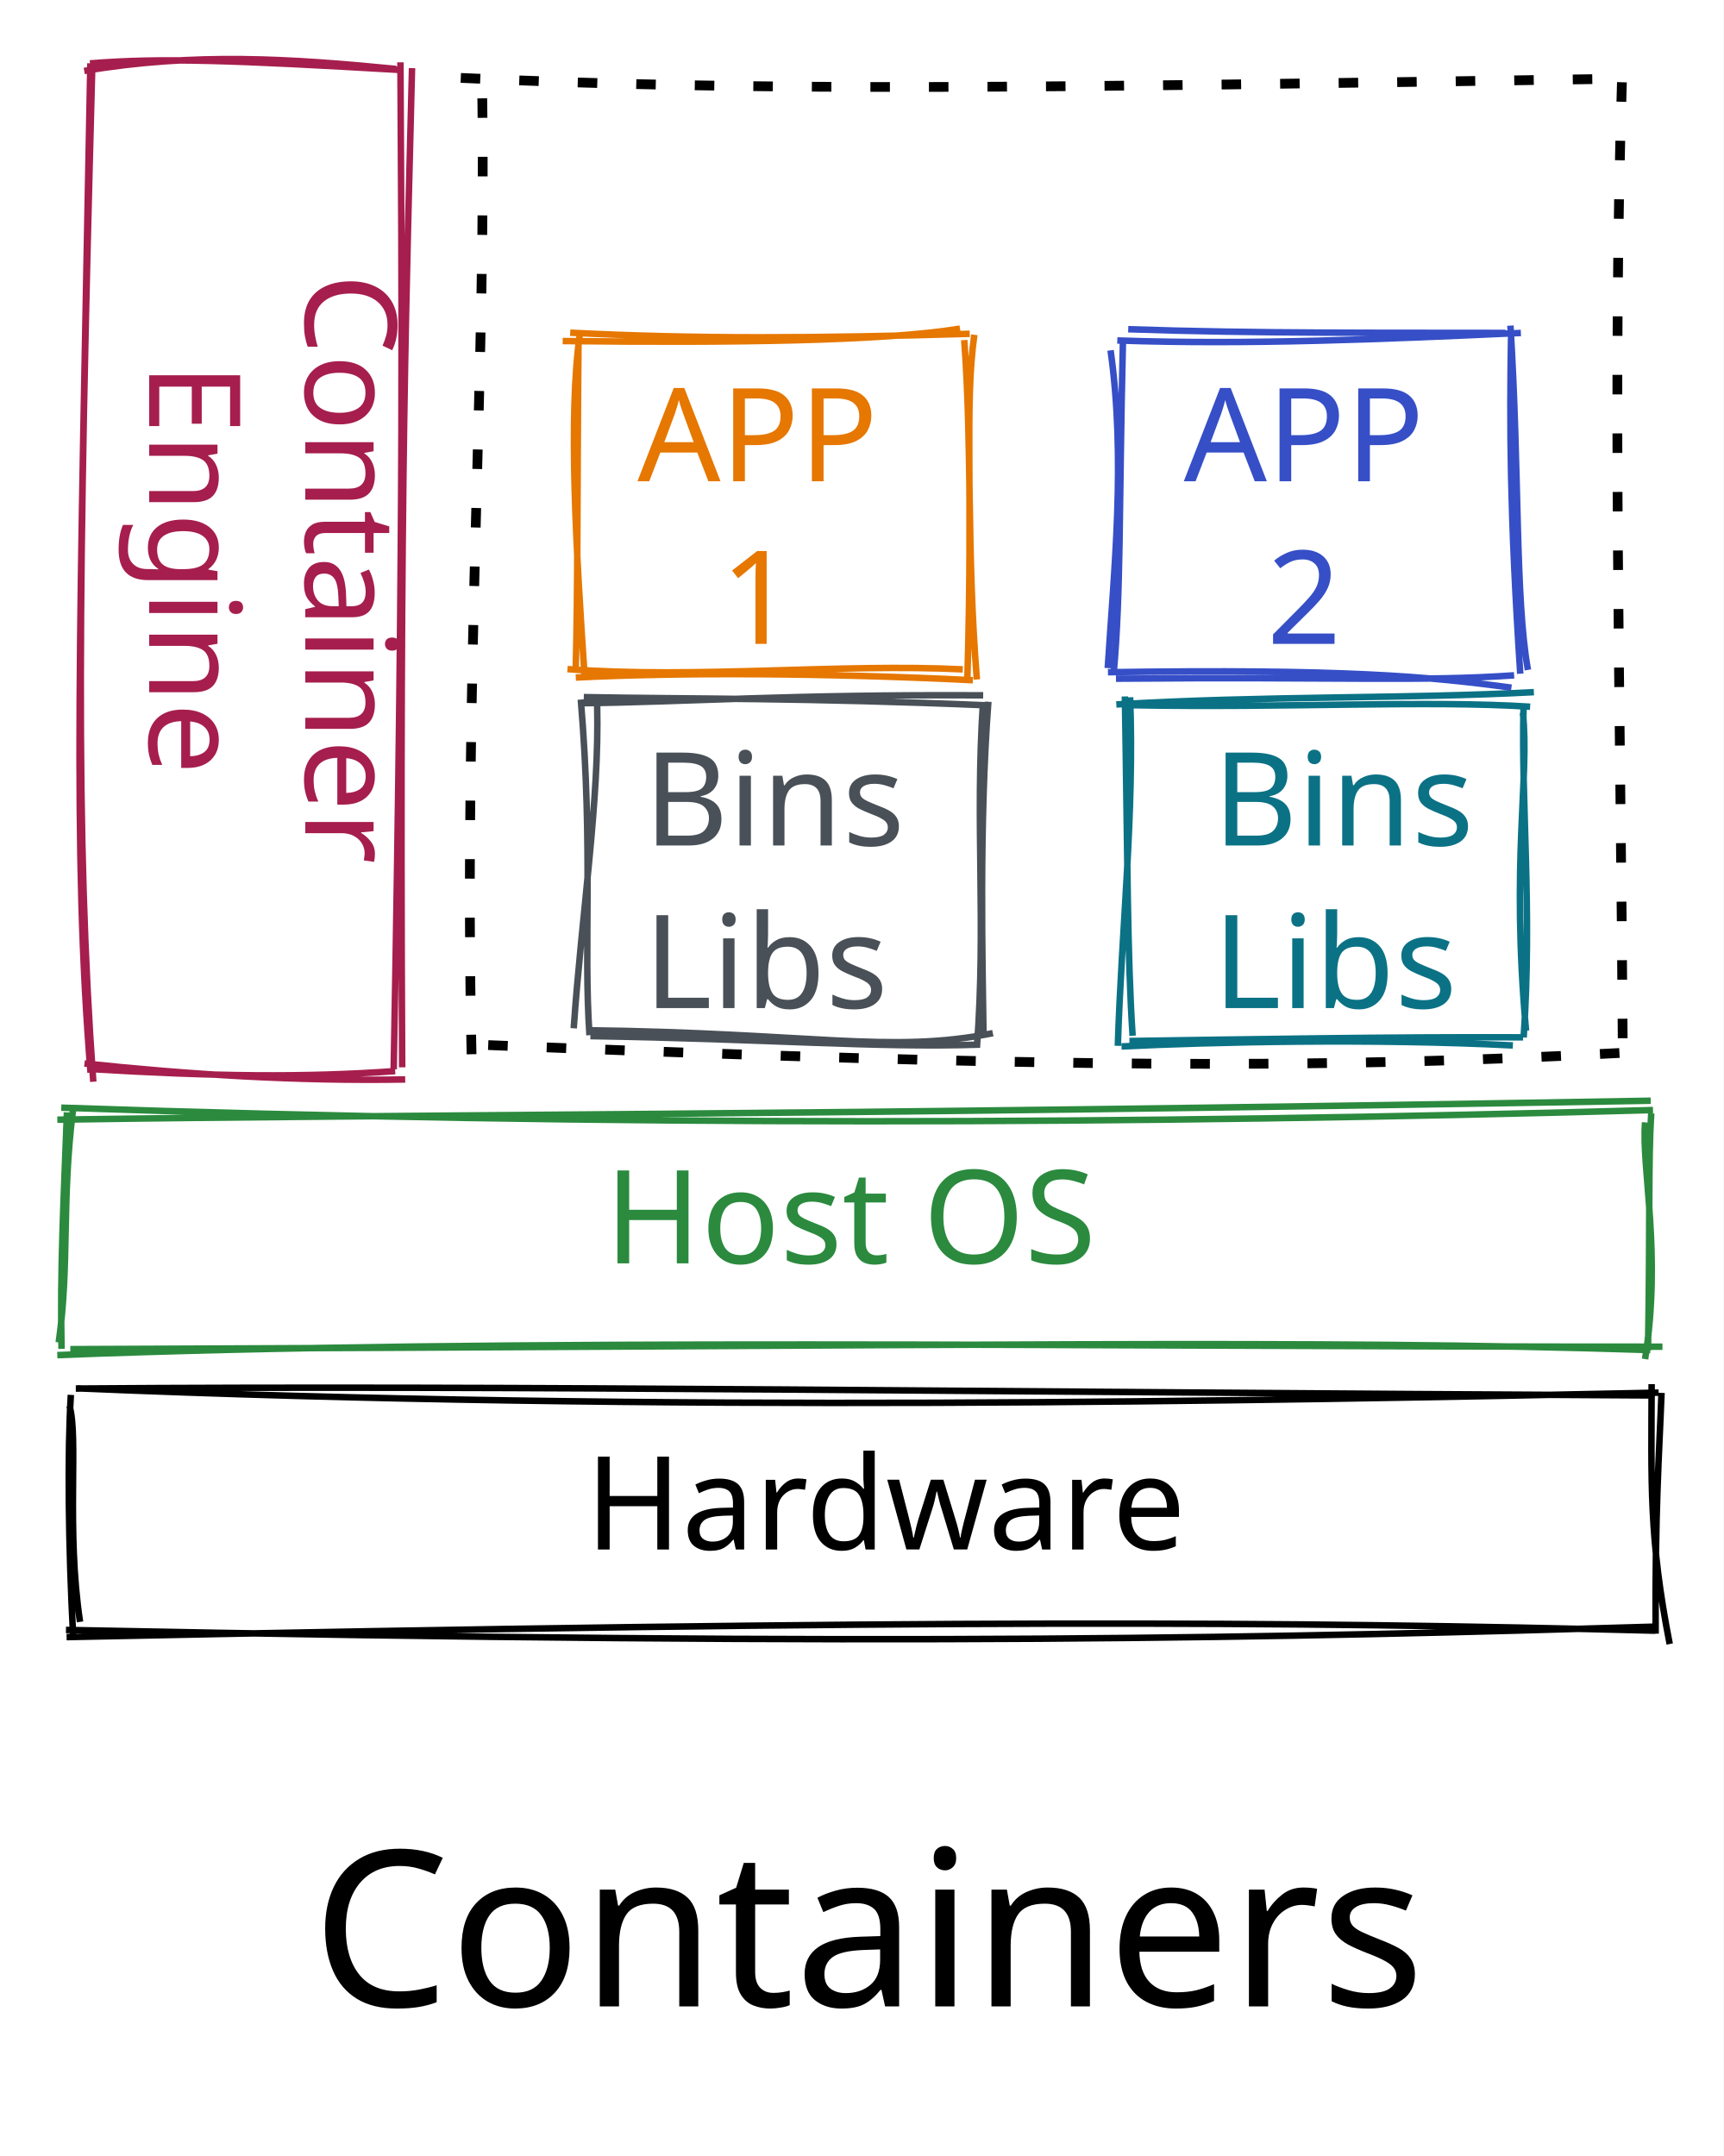
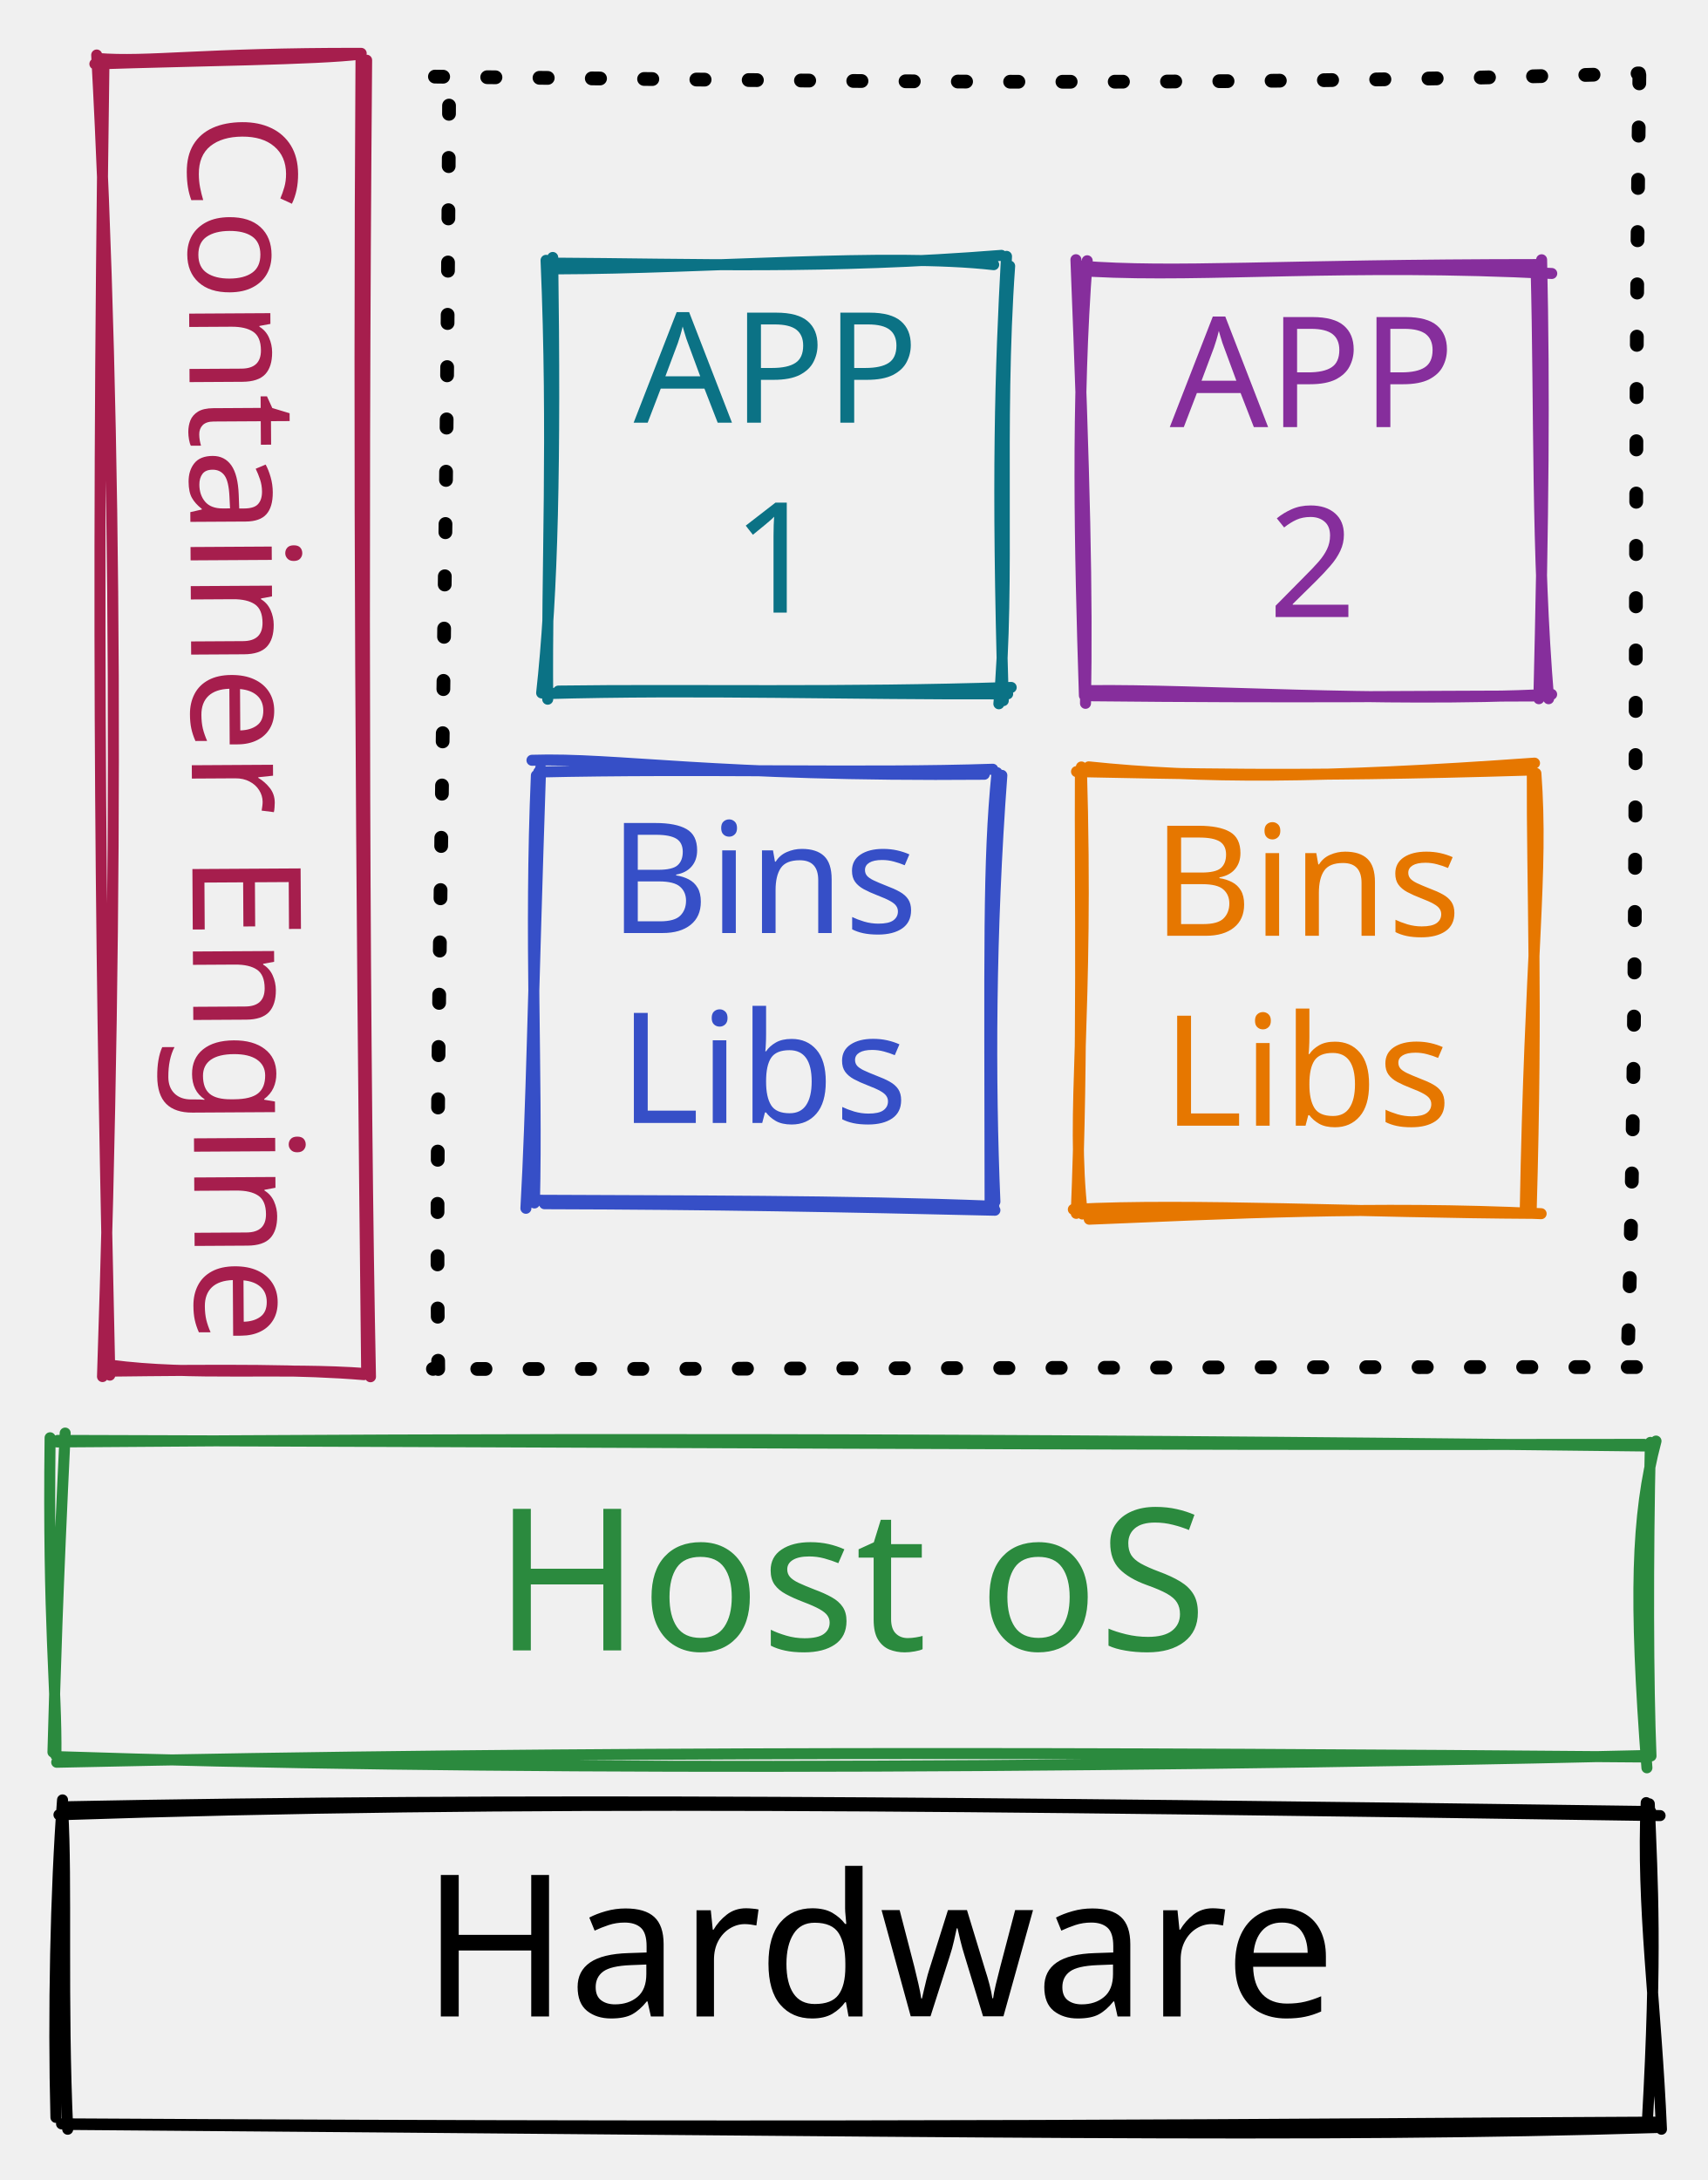
- <svg xmlns="http://www.w3.org/2000/svg" version="1.1" viewBox="0 0 265 331.5" width="530" height="663">
+ <svg xmlns="http://www.w3.org/2000/svg" version="1.1" viewBox="0 0 310.2 395.975" width="310.2" height="395.975">
+   
+   eyJ2ZXJzaW9uIjoiMSIsImVuY29kaW5nIjoiYnN0cmluZyIsImNvbXByZXNzZWQiOnRydWUsImVuY29kZWQiOiJ4nO1a21LbSFx1MDAxMH3PV1De16x2ZnqueVx1MDAwM3NcdHFISIBcdTAwMDDZ3XJcdFu2XHUwMDA1suRIXHUwMDAyXHUwMDA3Uvn3bVx1MDAxOWNJtmTLXHUwMDA2s6QqLorCM6O59Tl9ulx1MDAxYv14tbFRi29cdTAwMDdO7c1Gzfnesj23XHUwMDFk2sPa66T9xlx0IzfwsYuNvkfBddhcdTAwMWGN7MXxIHrz11/pXHUwMDEzVivo3z/leE7f8eNcYsf9jd83Nn6MfmOP206e3fZuXHUwMDBlzjeD/a+He2fR5/dcdTAwMTdnfNjbXHUwMDFlPTpcdTAwMWH0sJnQacW23/WctOs7tnOpLWWM0UpcdTAwMTlmpFZi0n2L3YIpi1x1MDAxM0JcdTAwMDQ3QCUnctI7dNtxLzmKLp2g57jdXpzMoiyBQ5RcdTAwMTBaXHUwMDE4UNxMhtzv6M1cdTAwMDaZtERxXHUwMDE4XFw59cBcdTAwMGLCZNt/kNEn3fSF3brqhsG1356MiUPbj1x1MDAwNnaIt5SO67ied1x1MDAxNN969/drt3rXYebo96ucPpxhqn3yXFxcdTAwMTSgNdKncNluz3eixFx1MDAxNnTSXHUwMDFhXGbsllx1MDAxYie3RUl6jmSPg/32yGz/Ts/fs8PBeJ5alHzJ7MxxXHUwMDEys1JpuJBcdTAwMDYgXSeFXHUwMDBmJ2q69UPgj6CERlx1MDAxMpwwpdLn3GhcdTAwMWIxXHUwMDE0j6bt2F7kpHeZXFzjToov/9rzJp3Xg7ZcdTAwMWSP98KVXHUwMDA0NFx1MDAxZto6XHUwMDA1gOf6V+NnRk0/X1x1MDAxN6GTnWpRV+yWvt15t1x1MDAwZnL4+dpcdTAwMTfNWXTGzvc4XHUwMDBmTFx1MDAwMTyPRFx1MDAwMFx1MDAwYlx1MDAxMFx0VFx1MDAwM0U4SjODRCrZLPS4/I21RViTiFx1MDAxOaapMlx1MDAwNVCjipRBTVxizkFJ+ZxIS4GTXHUwMDAwXHUwMDA2T/TWXHUwMDBl20M7e92dwI+P3LtkhyBzrbt23/Vuc/eZTLPpud3kqDXP6WSMiqeNXXTHk+44XHUwMDE4ZKFcdTAwMTE5uK/RKqlJW7iKja3hfnt6w0Hodl3f9o6nN15InjleO7WNIKW2oUBccqVcZj1uXHUwMDA149wzlfe2zlhcdTAwMTTd6Ma3XHUwMDBir37dPDhcdTAwMWWcXFy8XHUwMDFjjM+y916+lFx1MDAwNSgtXHUwMDEyQGlDJMvLXHUwMDE3l9RKKFxyRFAllKZTXHUwMDFiS6nPLrRccs7y1E9lMGVPXHUwMDA13Vx1MDAxYjNPaJRV7Hs0k6f59fe4I4VUXHUwMDBlVjl3m8HAl+FcdTAwMGVeylxyb1x1MDAxZd7arb3+kYY2P6xNxv1cdTAwMWP/9e8q1J0jXHUwMDEyxctWXHUwMDEwXHSu2HzzS0vP1VxmplxuzLaUZqxcbpz/m0+PjU9oXCLGnNGi+ESXhidcZo2BxuKkil9an2hcdTAwMDRRvFx1MDAxMVx1MDAxYz2FZrRwb044RzX6brvtOctcdMdcIl88oyXj88yhWI9e7qtG8IXsdU6M17878aKr6llcdTAwMDJoYjEpQVx1MDAwYlxm86nQLEcz9K5cdTAwMTZFT8xcdTAwMTRHUHBgXHUwMDA1WVx1MDAwMlx1MDAxOFx1MDAwYkdQkFx1MDAxMrNcdTAwMDRuSEGWwDHVMEpSY1x1MDAxONFMzJJQWZpriuAxUmrAgaWktCV1ePvXJuXE69Z2t75dfiRuSNpcdTAwMWbfti7YdvPs1G0+eOVVuMtcdTAwMTgwjVFcdTAwMWZcdTAwMTRxl/Iy8lJcdTAwMGVcdTAwMWFNI5l6YvLyRKE1J0XknYNp74ztbNsyjM6+Xp1+bNT3u5tcdTAwMDfnVWRcdTAwMDNcZrE45rNMoC4gXHUwMDE2ZT7VXHUwMDAwSi3sYJhGXHUwMDE5xjKZ1Fx1MDAwNM1UW1InXHUwMDE5XHUwMDFhU3hcdTAwMWRAYFx1MDAxNs2AnFDAXHUwMDE5XHUwMDFlT1x1MDAxMFx1MDAwM1xmfsN5TXDmlEjChVx1MDAxMVx1MDAwNWiWVJahmVx1MDAxMYRcdTAwMWVcdTAwMTeEPXX+Mlx1MDAwZs0zUlR/cPxcdTAwMWI7fjeRhVwiTWJcdTAwMThHMkWYJlxufyeFgefIa1gpgpdIc2bON4fP+qaO6vFnfffwzvneP1x1MDAxMY2Gd6Ira5RcdTAwMDBlySTWl5Ihq0HnOM0oXHUwMDE00FjO8paBXHUwMDFjpVxmklx1MDAxMlx1MDAxMFRkQ8pcdTAwMTdeQGhcdTAwMDdxgsL/I1x1MDAxYWSca9R9VlRBYOXFKmMweMeA4OmDQSMx4TJFXGacg7+9cHOrcb5565IjX/qs26qja6mOP8Fz2V4+XHUwMDE1XHUwMDAx0JZJMlx1MDAxNcM1w7B5Nlx1MDAxNdFcdTAwMDVcIqKWqZSC5J2W+rVVYpVoRmuC+CsuX/HyXHUwMDEyiVGcSsVXcv8rptdmj6km2WPCjb+p4V3jXHUwMDFi22ViqfTaaFwilF5cdTAwMTLXxctWiJOEMPMgzWFcdTAwMDGkVVx1MDAwMaTlb0gvdqc0SYCAXHUwMDE0XHUwMDA26FSXV2S1pKA1rMGfluJuJqLZcv3oXHUwMDFm/717XHUwMDExXHUwMDE1xzI617rO/DpTV5vKr1x1MDAxN3j66SAmc6RCmlWr1paHophVgTDKVC/Wfv5ySvY/1lx1MDAwZqL6p/3+XHKnb694q/Fy8F9cXKyVXHUwMDAyLJb5V2E+Qlx1MDAwM0BnU+pcdFx1MDAxY4mh71xukVVFdX0gXHUwMDFlJlx1MDAxMphcdTAwMWOnXHUwMDAxy5rrsePaTL9cdTAwMWXBO25cdTAwMDdcdTAwMDfN4Pj91V3HXHQ/nOT1I+ejU8F4XTztXCJcdTAwMWQqXnA5XHUwMDFk4kpUz9eLJSZcdTAwMTMjziZvkzQtqVx1MDAxOSltMlqyiFx1MDAxY/Pv88WSQ88jXHUwMDA352skx1x1MDAwMp1cdTAwMWWTQ1x1MDAxM9yVpnxccuxYXHRpq6tLmUxcdTAwMTVrx+P0aEp5XHUwMDE2OO71KE95PV5ITYAsQ66r6J25/Fwit3Yur+tcdTAwMTFcdTAwMWY0tL8zaL50clx0IS2d/T9RjlxcjMvcq1x1MDAwNVx1MDAxOe7NJPhcdTAwMTeKabFuXHUwMDE5QtBcdTAwMWLFMFx1MDAwMnxeXHUwMDFkOnLO/KNbb++8bd5cdTAwMDfs9PP5TeiePkaH1jTtXCJ5K15wKXlLXHUwMDFjcPU0a5G8QflLXHUwMDE0IJL8lWSSp0VcdTAwMDScf50vlYCSziOgoM9FwGpSR5XBXHUwMDFmXGZcdTAwMDTp0zNwJdg9Tus2XHUwMDBmXHUwMDBm//Hps+rcXHUwMDAymZjWufFcdTAwMGVX1zipSyNIXG7KSFx1MDAwNnSJd2Hszub5p11yedL4VJfm65BcdTAwMThx/OJFTlxunrCIXHUwMDEyoyUwTadFTlk0U1x1MDAxZVfl4aSWzDGtdYtcdTAwMWNcYlx1MDAxMJJcdTAwMWL9bC+/3JtcdTAwMTb2uL6jstnfPndcdTAwMWFcdTAwMWa4XHUwMDA2Zys+frzI/SrTLtLO4lx1MDAwNatrZ/KyMFx1MDAxNU+onThnKbFcdTAwMTWglGDCVJnX86/zxfLazOO1YM/F64ppolx1MDAwNlx1MDAwMlx1MDAwMHJccsHrSqh7XHUwMDAy6WTPKp1cdTAwMGLEp1A62Vg6X42pWbNcdTAwMDeDo1x1MDAxOK9cYkfcU6124zrDrVmL/9FcdTAwMTl9kudH1ExI4CS3/ePnq5//XHUwMDAxXHUwMDBiJjJcbiJ9
  <defs>
    <style>
      @font-face {
        font-family: "Virgil";
        src: url("https://excalidraw.com/Virgil.woff2");
      }
      @font-face {
        font-family: "Cascadia";
        src: url("https://excalidraw.com/Cascadia.woff2");
      }
    </style>
  </defs>
-   <rect x="0" y="0" width="265" height="331.5" fill="#ffffff" />
-   <g transform="translate(11 214.25) rotate(0 122 18.5)">
-     <path d="M0.908 -0.787 C89.654 2.976, 182.721 1.156, 244.013 -0.121 M0.656 -0.752 C69.679 -1.252, 140.009 -0.214, 243.347 0.31 M242.942 -1.429 C242.902 13.593, 242.512 22.24, 245.72 38.528 M244.461 -0.085 C244.103 9.564, 243.457 17.902, 243.554 36.938 M243.847 35.845 C187.451 37.534, 127.994 38.965, -0.857 36.363 M243.509 36.479 C188.134 35.073, 132.997 34.67, -0.761 37.465 M1.305 35.125 C-0.833 20.942, 1.091 6.583, -0.316 1.938 M0.27 37.816 C-0.507 23.277, -0.648 9.263, -0.107 0.224" stroke="#000000" stroke-width="1" fill="none" />
+   <g stroke-linecap="round" transform="translate(11.40002 328.3749) rotate(0 144.4 28.79999)">
+     <path d="M-0.69 1.26 C82.61 -1.54, 162.67 -0.49, 290.18 1.41 M0.39 -0.19 C82.48 -1.8, 165.56 -1.02, 288.48 0.67 M287.66 -0.95 C286.8 17.83, 289.45 35.66, 290.43 58.38 M288.22 -0.73 C288.79 13.89, 289.61 26.04, 287.89 56.64 M289.9 58.06 C226.72 59.99, 165.35 58.75, 1.42 57.51 M289.14 57.09 C221.55 57.4, 153.63 58.29, -0.22 57.4 M-1.24 56.23 C-1.74 37.5, -1.28 15.03, -0.04 -1.44 M0.9 58.38 C-0.16 35.45, 0.77 13.13, -0.01 0.52" stroke="#000000" stroke-width="2" fill="none" />
  </g>
-   <g transform="translate(90 220.25) rotate(0 45.5 12.5)">
-     <text x="0" y="18" font-family="Virgil, Segoe UI Emoji" font-size="20px" fill="#000000" text-anchor="start" style="white-space: pre;" direction="ltr">Hardware</text>
+   <g transform="translate(76.60004 334.2749) rotate(0 81 23)">
+     <text x="0" y="32" font-family="Virgil, Segoe UI Emoji" font-size="36px" fill="#000000" text-anchor="start" style="white-space: pre;" direction="ltr">Hardware</text>
  </g>
-   <g transform="translate(10 170.75) rotate(0 122 18.5)">
-     <path d="M-1.186 1.409 C55.278 0.55, 108.489 0.84, 243.801 -1.507 M-0.583 -0.44 C82.509 2.433, 165.393 2.145, 244.15 -0.071 M242.934 1.821 C242.348 8.873, 245.524 21.88, 242.933 38.215 M243.879 0.438 C243.403 7.951, 243.725 16.537, 243.383 36.878 M245.607 36.312 C156.316 36.333, 67.165 34.954, -1.192 37.609 M243.735 36.834 C192.301 35.16, 139.445 36.194, 0.809 36.692 M-0.97 35.662 C0.712 23.645, -0.558 14.184, 1.228 -0.161 M-0.537 36.649 C-0.778 24.354, -0.206 13.92, 0.292 0.278" stroke="#2b8a3e" stroke-width="1" fill="none" />
+   <g stroke-linecap="round" transform="translate(10 261.9749) rotate(0 144.5 28.79999)">
+     <path d="M0.47 -0.34 C96.88 -0.1, 191.34 0.55, 288.7 0.38 M0.37 -0.06 C80.35 -0.67, 162.08 -0.81, 289.29 0.68 M290.84 -0.22 C287.27 13.21, 286.84 28.42, 289.19 59.13 M289.82 0.02 C289.33 21.34, 289.41 44.21, 289.93 56.98 M289.07 56.9 C179.36 59.46, 71.98 59.5, 1 57.12 M289.51 57.17 C192 56.35, 94.73 56.03, 0.3 58.12 M-0.38 56.28 C0.03 41.77, 0.43 27.46, 1.84 -1.67 M0.16 56.89 C0.3 44.46, -1.32 33.33, -0.9 -0.82" stroke="#2b8a3e" stroke-width="2" fill="none" />
  </g>
-   <g transform="translate(93 176.25) rotate(0 40 12.5)">
-     <text x="0" y="18" font-family="Virgil, Segoe UI Emoji" font-size="20px" fill="#2b8a3e" text-anchor="start" style="white-space: pre;" direction="ltr">Host OS</text>
+   <g transform="translate(15 267.7749) rotate(0 139.5 23)">
+     <text x="139.5" y="32" font-family="Virgil, Segoe UI Emoji" font-size="36px" fill="#2b8a3e" text-anchor="middle" style="white-space: pre;" direction="ltr">Host oS</text>
  </g>
-   <g transform="translate(13.5 10) rotate(0 24 77.5)">
-     <path d="M-0.55 0.909 C16.419 -1.967, 31.399 -0.969, 47.39 0.602 M0.332 -0.251 C11.316 -1.133, 22.28 -0.746, 48.269 0.77 M49.85 0.473 C49.139 30.99, 47.856 63.363, 48.338 154.109 M48.067 -0.416 C48.243 32.738, 48.641 66.126, 47.031 154.409 M48.804 155.974 C31.998 156.265, 15.418 155.202, -0.512 153.515 M47.261 154.692 C33.231 155.689, 19.382 155.519, 0.417 154.372 M0.844 156.326 C-1.894 118.413, -1.487 80.343, 0.678 0.587 M0.421 154.927 C-2.331 120.791, -1.27 88.666, 0.392 -0.269" stroke="#a61e4d" stroke-width="1" fill="none" />
+   <g stroke-linecap="round" transform="translate(-77.13358 106.1216) rotate(449.665 119.7336 23.74881)">
+     <path d="M0.94 -0.95 C92.39 0.35, 187.33 0.52, 240.08 -0.25 M0.63 0.07 C72.29 0.94, 144.53 0.94, 238.94 0.44 M239.51 0.37 C238.26 15.77, 239.77 32.13, 237.69 47.04 M239.69 0.93 C238.7 11.94, 238.64 25.61, 238.79 48.21 M239.76 48.43 C152.5 45, 67.55 44.78, -0.29 48.08 M239.51 47.1 C172.08 48.23, 106.33 48.88, 0.54 46.76 M1.33 48.42 C0.82 30.03, 0.77 7.95, -0.18 0.09 M0.34 47.96 C1.14 38.61, -0.54 28.95, -0.31 0.03" stroke="#a61e4d" stroke-width="2" fill="none" />
  </g>
-   <g transform="translate(-6.06 63.44) rotate(90 46 24)">
-     <text x="46" y="17" font-family="Virgil, Segoe UI Emoji" font-size="19.6px" fill="#a61e4d" text-anchor="middle" style="white-space: pre;" direction="ltr">Container</text>
-     <text x="46" y="41" font-family="Virgil, Segoe UI Emoji" font-size="19.6px" fill="#a61e4d" text-anchor="middle" style="white-space: pre;" direction="ltr">Engine</text>
+   <g transform="translate(-66.96834 112.2851) rotate(449.665 109.3435 17.58671)">
+     <text x="0" y="25.173" font-family="Virgil, Segoe UI Emoji" font-size="27.527px" fill="#a61e4d" text-anchor="start" style="white-space: pre;" direction="ltr">Container Engine</text>
  </g>
-   <g transform="translate(72.5 12) rotate(0 88 75)">
-     <path d="M-1.655 -0.021 C44.264 2.105, 85.774 1.523, 176.292 0.108 M176.872 0.646 C175.399 47.309, 176.639 92.807, 177.015 150.576 M176.489 149.905 C130.461 152.397, 90.115 152.232, -0.226 148.58 M0.001 150.095 C-1.249 93.422, 2.439 40.655, 1.594 -0.062" stroke="#000000" stroke-width="1.5" fill="none" stroke-dasharray="3 6" />
+   <g stroke-linecap="round" transform="translate(80.20007 13.97486) rotate(0 108 118)">
+     <path d="M-1.19 -0.06 C68.97 0.72, 137 1.84, 217.56 -0.64 M217.62 -0.33 C216.43 81.56, 217.7 162.51, 215.43 234.78 M217 234.34 C130.24 234.28, 45.93 234.81, -1.55 234.67 M-0.59 234.69 C-1.29 177.86, 0.89 115.3, 1.4 0.66" stroke="#000000" stroke-width="2.5" fill="none" stroke-dasharray="1.5 8" />
  </g>
-   <g transform="translate(173.5 108) rotate(0 30.5 26)">
-     <path d="M-1.865 0.316 C20.323 -1.03, 43.473 -0.553, 62.338 -1.578 M0.582 0.433 C24.115 0.879, 45.981 -0.346, 61.764 0.662 M60.644 1.595 C61.704 11.633, 58.77 24.243, 61.132 50.476 M60.749 0.682 C60.356 15.327, 62.107 31.755, 60.762 51.516 M59.108 52.743 C37.473 51.656, 12.943 52.221, -1.07 52.899 M60.681 51.494 C39.691 51.409, 17.584 51.814, 0.147 52.062 M-1.632 52.806 C-1.079 34.985, 0.944 16.92, 0.255 -0.792 M0.641 51.252 C-0.176 38.938, -0.125 24.273, -0.551 -0.915" stroke="#0b7285" stroke-width="1" fill="none" />
+   <g stroke-linecap="round" transform="translate(97.20001 139.9748) rotate(0 41.5 39.5)">
+     <path d="M-0.56 -1.88 C14.82 -2.38, 32.34 1.09, 81.61 0.66 M0.67 0.25 C29.66 -0.43, 60.12 0.53, 83.15 -0.25 M84.8 0.86 C82.67 29.35, 82.61 56.33, 83.54 78.3 M83.92 0.37 C82.29 16.82, 82.62 32.23, 82.67 79.66 M83.54 79.85 C56.25 79.21, 32.37 78.75, 1.72 78.67 M83.34 79.13 C55.82 78.06, 26.64 78.19, -0.09 78.04 M-1.66 79.5 C-0.62 60.89, -0.42 42.51, 1.01 -0.42 M-0.11 78.53 C0.44 54.8, -1.03 30.45, 0.24 0.88" stroke="#364fc7" stroke-width="2" fill="none" />
  </g>
-   <g transform="translate(186.5 112) rotate(0 19.5 25)">
-     <text x="0" y="18" font-family="Virgil, Segoe UI Emoji" font-size="20px" fill="#0b7285" text-anchor="start" style="white-space: pre;" direction="ltr">Bins</text>
-     <text x="0" y="43" font-family="Virgil, Segoe UI Emoji" font-size="20px" fill="#0b7285" text-anchor="start" style="white-space: pre;" direction="ltr">Libs</text>
+   <g transform="translate(102.2 144.9748) rotate(0 36.5 34.5)">
+     <text x="36.5" y="24.5" font-family="Virgil, Segoe UI Emoji" font-size="28px" fill="#364fc7" text-anchor="middle" style="white-space: pre;" direction="ltr">Bins</text>
+     <text x="36.5" y="59" font-family="Virgil, Segoe UI Emoji" font-size="28px" fill="#364fc7" text-anchor="middle" style="white-space: pre;" direction="ltr">Libs</text>
  </g>
-   <g transform="translate(44.5 278.5) rotate(0 89 21.5)">
-     <text x="89" y="30" font-family="Virgil, Segoe UI Emoji" font-size="33.49px" fill="#000000" text-anchor="middle" style="white-space: pre;" direction="ltr">Containers</text>
+   <g stroke-linecap="round" transform="translate(195.9 140.4749) rotate(0 41.5 39.5)">
+     <path d="M1.88 -1.18 C21.98 0.92, 44.05 0.93, 82.87 -1.86 M-0.33 -0.32 C18.19 -0.01, 37.3 0.76, 82.28 -0.61 M83.12 0 C84.48 18.43, 82.03 31.89, 81.18 79.74 M82.47 -0.4 C82.39 21.04, 83.42 39.84, 82.26 79.5 M84.07 79.98 C53.52 78.55, 27.26 79.95, 1.98 80.98 M82.8 79.92 C52.19 79.76, 20.17 78.1, -0.91 79.2 M0.73 80.04 C-1.43 61.11, 1.93 44.63, 0.55 -1.16 M-0.38 79.92 C0.84 50.52, 0.27 22.07, 0.37 -0.57" stroke="#e67700" stroke-width="2" fill="none" />
  </g>
-   <g transform="translate(90 108) rotate(0 30.5 26)">
-     <path d="M-1.071 0.136 C15.644 -0.053, 31.132 -1.255, 61.165 -1.09 M-0.243 -0.816 C16.562 -0.504, 33.697 -0.723, 61.927 0.455 M61.137 0 C59.897 18.686, 61.639 33.657, 60.202 53.043 M61.963 -0.103 C60.526 19.056, 61.074 39.801, 61.22 51.437 M62.654 50.856 C46.981 54.031, 34.756 50.824, 0.114 50.401 M60.692 52.617 C44.69 53.143, 28.051 51.748, 0.773 51.311 M-1.79 50.108 C-0.557 32.385, 2.188 15.097, 1.812 0.362 M0.634 51.17 C-0.316 37.36, 1.237 22.768, -0.703 -0.442" stroke="#495057" stroke-width="1" fill="none" />
+   <g transform="translate(200.9 145.4749) rotate(0 36.5 34.5)">
+     <text x="36.5" y="24.5" font-family="Virgil, Segoe UI Emoji" font-size="28px" fill="#e67700" text-anchor="middle" style="white-space: pre;" direction="ltr">Bins</text>
+     <text x="36.5" y="59" font-family="Virgil, Segoe UI Emoji" font-size="28px" fill="#e67700" text-anchor="middle" style="white-space: pre;" direction="ltr">Libs</text>
  </g>
-   <g transform="translate(99 112) rotate(0 19.5 25)">
-     <text x="0" y="18" font-family="Virgil, Segoe UI Emoji" font-size="20px" fill="#495057" text-anchor="start" style="white-space: pre;" direction="ltr">Bins</text>
-     <text x="0" y="43" font-family="Virgil, Segoe UI Emoji" font-size="20px" fill="#495057" text-anchor="start" style="white-space: pre;" direction="ltr">Libs</text>
+   <g stroke-linecap="round" transform="translate(99.5 47.27487) rotate(0 41.5 39.5)">
+     <path d="M1.78 1.56 C28.68 1.49, 62.17 -1.35, 81.02 0.8 M0.88 0.52 C26.32 0.65, 50.62 1.63, 82.42 -0.89 M83.92 1.05 C81.86 29.92, 84.03 58.97, 81.96 80.56 M83.35 -0.71 C82.24 19.75, 81.57 39.55, 82.76 79.99 M84.2 77.59 C53.65 78.59, 25.48 77.93, 1.95 78.25 M83.56 78.76 C55.26 78.87, 27.13 77.93, -0.62 78.72 M-1.1 78.59 C0.91 60.51, 1.42 36.86, 0.91 -0.51 M0 79.73 C-0.21 56.32, 1.07 31.89, -0.3 0.01" stroke="#0b7285" stroke-width="2" fill="none" />
  </g>
-   <g transform="translate(88 52) rotate(0 30.5 26)">
-     <path d="M-1.487 0.437 C24.385 0.728, 47.852 0.474, 59.606 -1.473 M-0.33 -0.849 C18.602 0.129, 37.59 0.009, 61.097 -0.676 M60.252 0.287 C61.505 17.349, 60.593 32.356, 62.196 52.472 M61.805 -0.527 C60.277 10.548, 61.634 22.071, 60.725 52.632 M60.028 50.92 C41.317 49.998, 18.977 52.356, -0.75 50.881 M61.587 52.59 C39.176 51.472, 16.241 51.381, 0.525 52.178 M1.902 52.221 C0.589 32.942, -0.651 12.034, 1.138 -0.511 M0.509 51.122 C0.856 38.046, 0.714 26.477, 0.947 0.296" stroke="#e67700" stroke-width="1" fill="none" />
+   <g transform="translate(104.5 52.27487) rotate(0 36.5 34.5)">
+     <text x="36.5" y="24.5" font-family="Virgil, Segoe UI Emoji" font-size="28px" fill="#0b7285" text-anchor="middle" style="white-space: pre;" direction="ltr">APP</text>
+     <text x="36.5" y="59" font-family="Virgil, Segoe UI Emoji" font-size="28px" fill="#0b7285" text-anchor="middle" style="white-space: pre;" direction="ltr">1</text>
  </g>
-   <g transform="translate(97 56) rotate(0 19.5 25)">
-     <text x="19.5" y="18" font-family="Virgil, Segoe UI Emoji" font-size="20px" fill="#e67700" text-anchor="middle" style="white-space: pre;" direction="ltr">APP</text>
-     <text x="19.5" y="43" font-family="Virgil, Segoe UI Emoji" font-size="20px" fill="#e67700" text-anchor="middle" style="white-space: pre;" direction="ltr">1</text>
+   <g stroke-linecap="round" transform="translate(196.9001 48.07489) rotate(0 41.5 39.5)">
+     <path d="M1.46 1.21 C22.23 2.32, 48.04 -0.3, 85 1.6 M-0.72 0.26 C16.67 1.62, 34.55 0, 82.77 -0.02 M82.16 0.6 C82.83 26.67, 82.21 52.01, 84.43 78.84 M83.16 -0.89 C83.7 23.43, 83.47 45.48, 82.66 78.84 M84.98 78.05 C52.33 79.54, 21.31 77.14, 1.12 77.37 M83.83 78.33 C60.76 78.38, 38.62 78.69, 0.77 78.3 M0.3 79.68 C0.65 59.45, 0.16 39.24, -1.44 -0.9 M0.1 78.26 C-0.75 51.56, -1.35 24.94, 0.61 -0.71" stroke="#862e9c" stroke-width="2" fill="none" />
  </g>
-   <g transform="translate(172 52) rotate(0 30.5 26)">
-     <path d="M1.464 -1.38 C21.043 -0.701, 42.051 -0.858, 59.472 -0.814 M-0.215 0.35 C20.008 1.046, 40.958 0.143, 61.836 -0.806 M60.232 -1.936 C61.638 20.582, 60.942 39.916, 62.923 51.005 M60.321 0.076 C60.108 13.126, 60.101 26.67, 61.741 51.589 M60.385 53.736 C47.725 52.001, 34.525 50.81, -1.654 51.358 M60.799 51.835 C46.674 52.821, 34.664 52.055, -0.42 52.352 M-1.685 50.723 C-0.728 35.685, 1.107 18.573, -1.249 1.868 M-0.783 51.724 C0.375 38.618, 0.014 27.627, 0.654 0.451" stroke="#364fc7" stroke-width="1" fill="none" />
-   </g>
-   <g transform="translate(181 56) rotate(0 19.5 25)">
-     <text x="19.5" y="18" font-family="Virgil, Segoe UI Emoji" font-size="20px" fill="#364fc7" text-anchor="middle" style="white-space: pre;" direction="ltr">APP</text>
-     <text x="19.5" y="43" font-family="Virgil, Segoe UI Emoji" font-size="20px" fill="#364fc7" text-anchor="middle" style="white-space: pre;" direction="ltr">2</text>
+   <g transform="translate(201.9001 53.07489) rotate(0 36.5 34.5)">
+     <text x="36.5" y="24.5" font-family="Virgil, Segoe UI Emoji" font-size="28px" fill="#862e9c" text-anchor="middle" style="white-space: pre;" direction="ltr">APP</text>
+     <text x="36.5" y="59" font-family="Virgil, Segoe UI Emoji" font-size="28px" fill="#862e9c" text-anchor="middle" style="white-space: pre;" direction="ltr">2</text>
  </g>
</svg>
